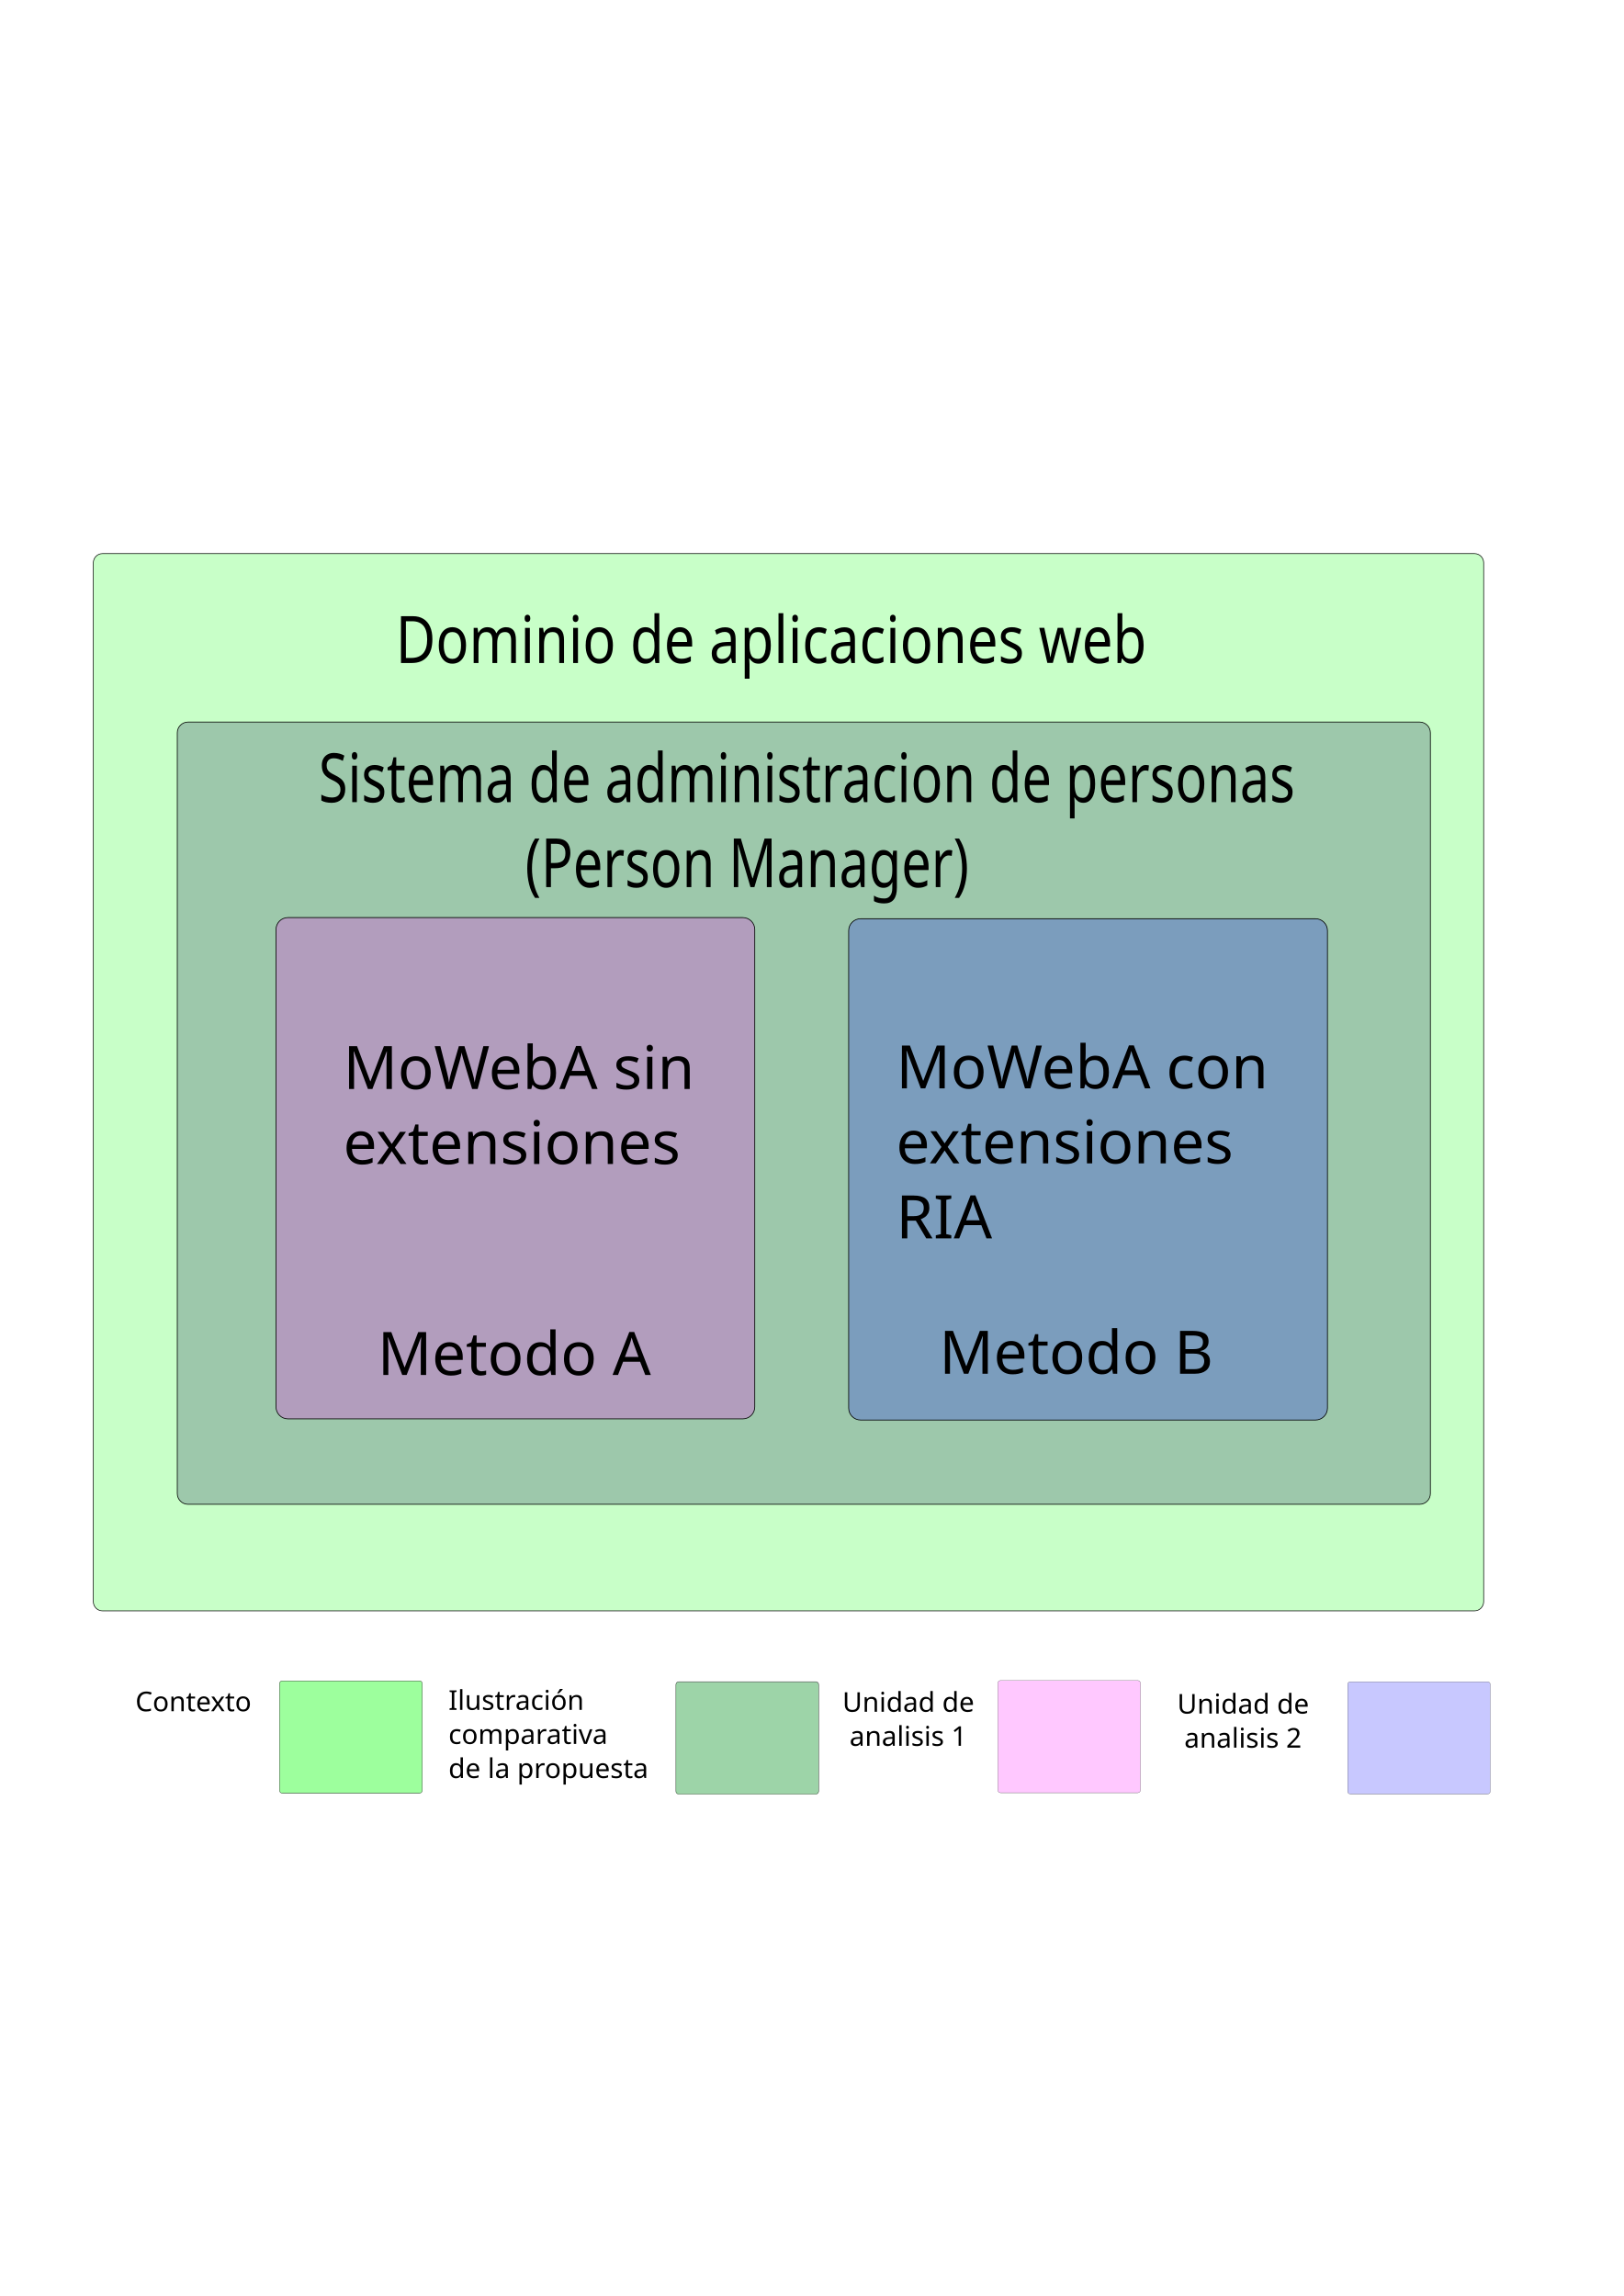
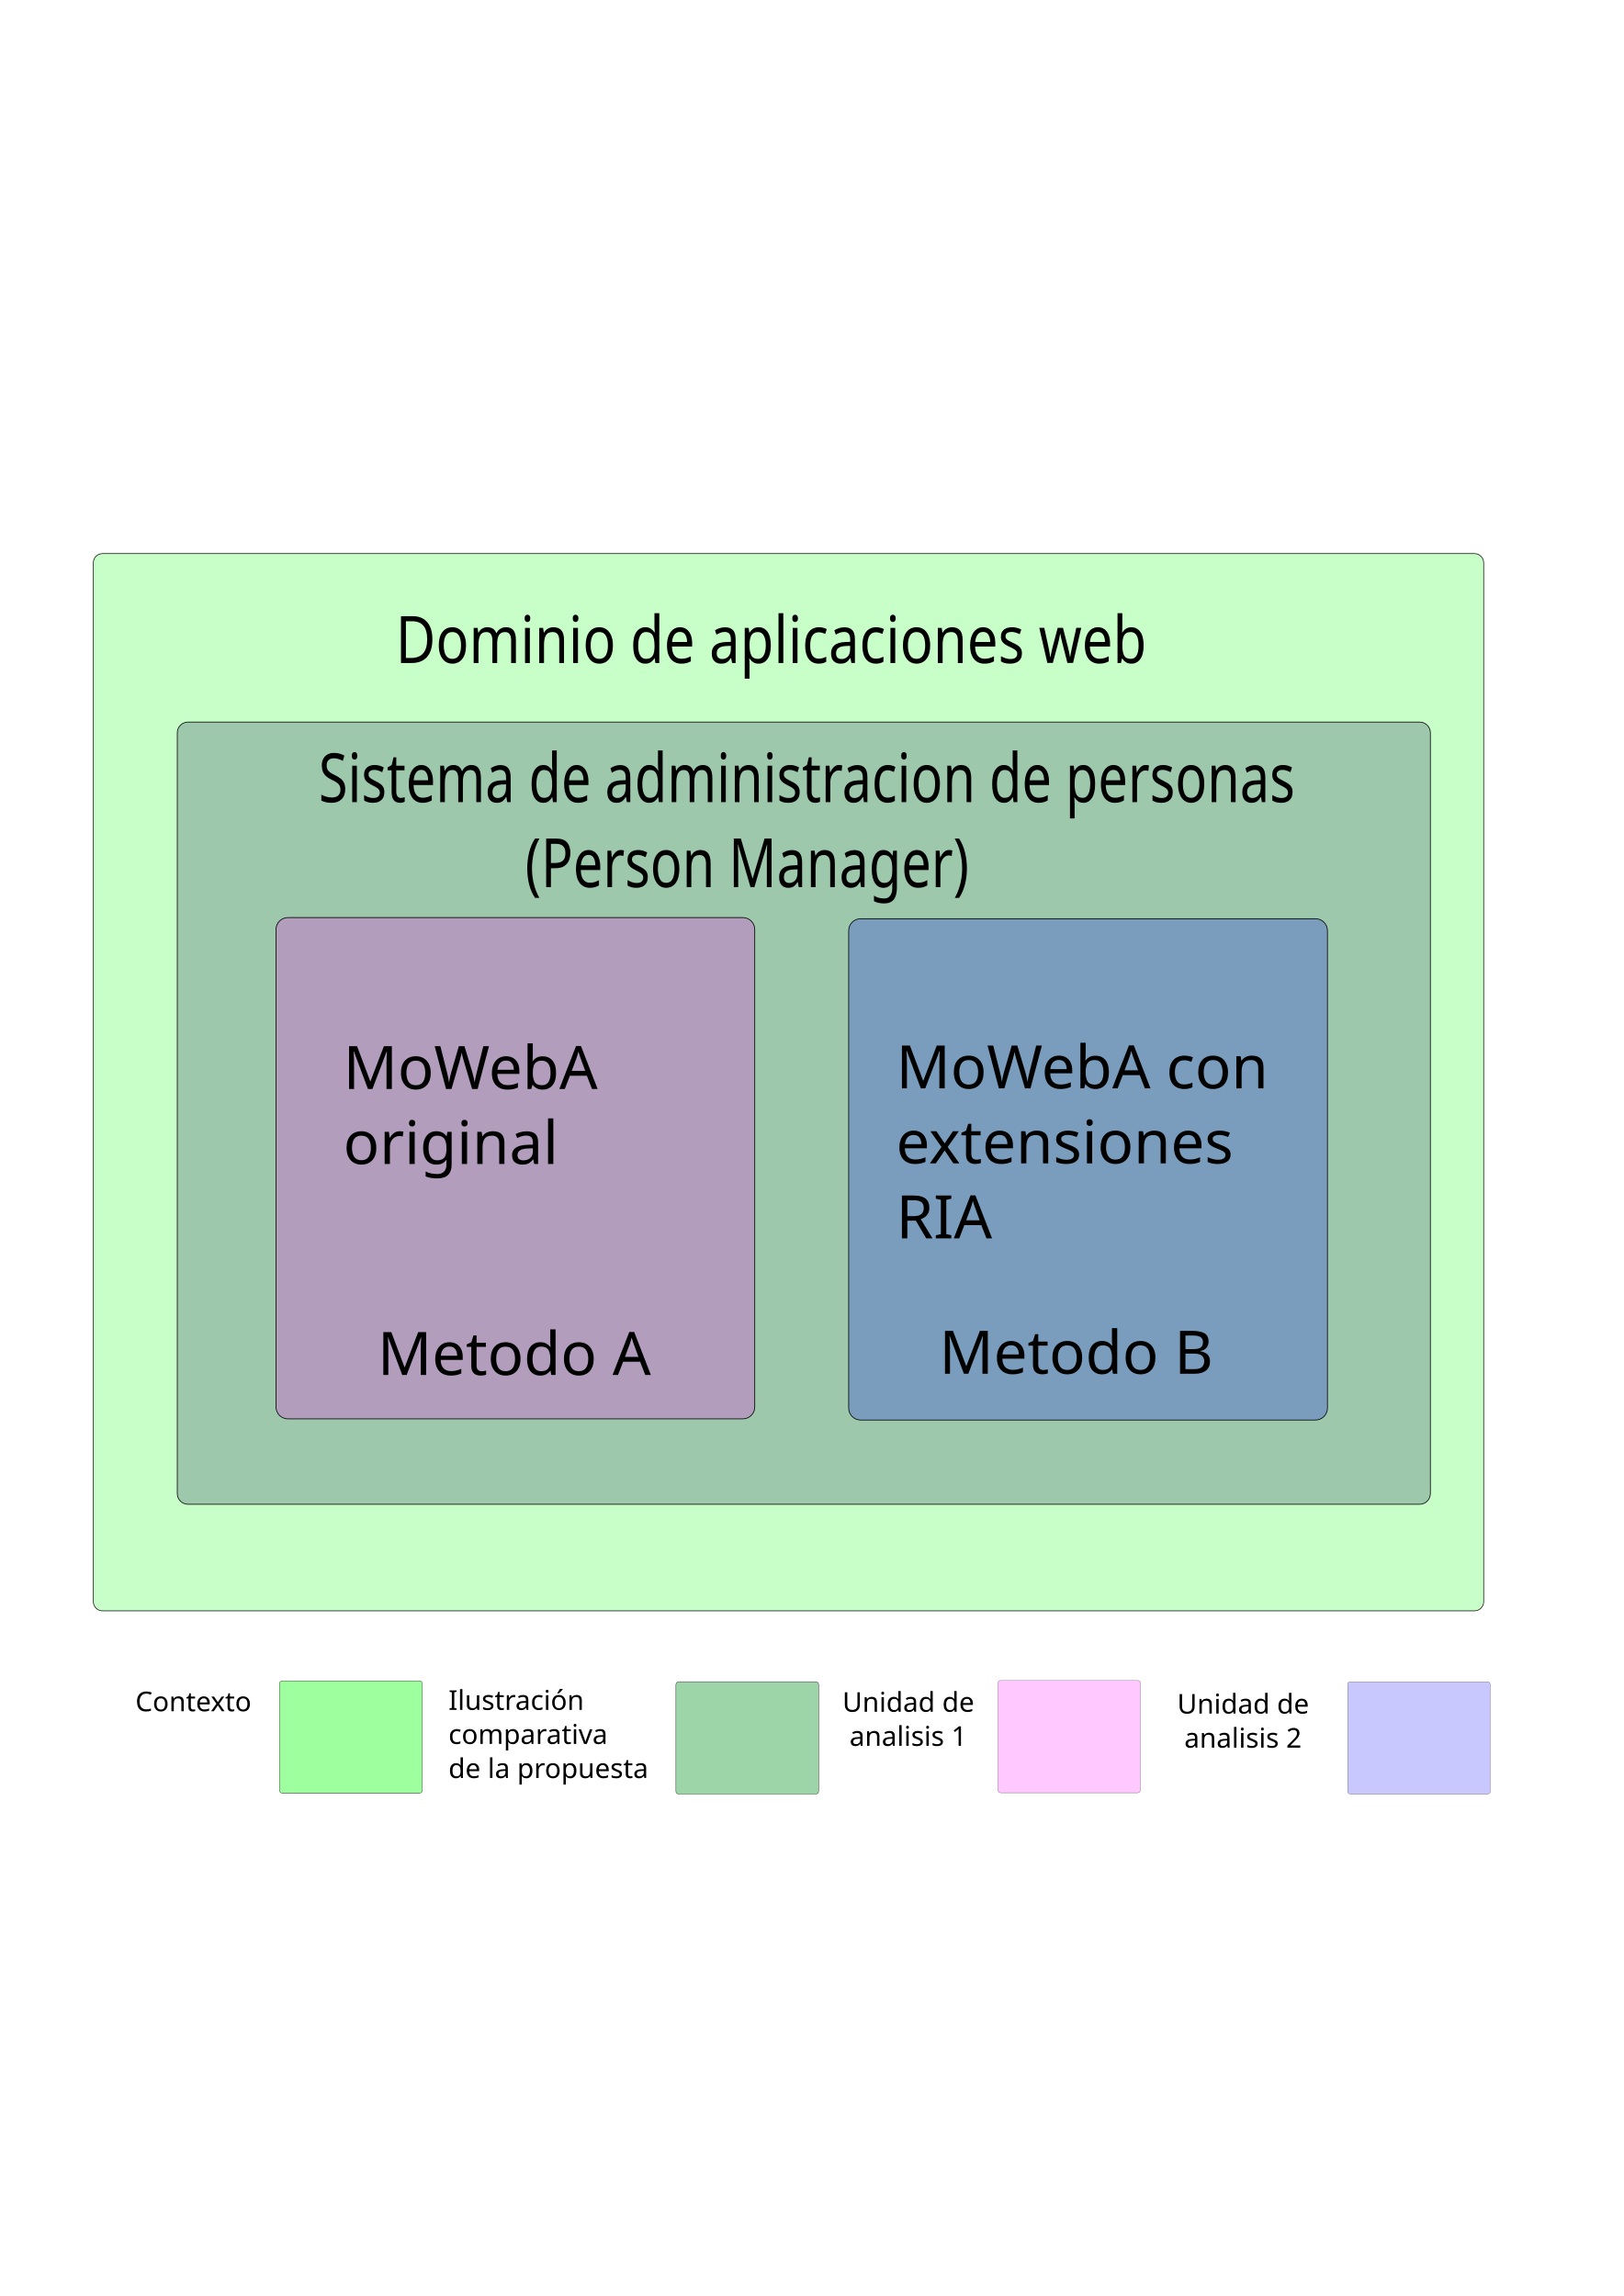
<svg xmlns="http://www.w3.org/2000/svg" width="210mm" height="297mm" viewBox="0 0 744.094 1052.362" id="svg2" version="1.1">
  <defs id="defs4" />
  <g id="layer1">
    <rect style="fill:#00ff00;fill-opacity:0.216;fill-rule:nonzero;stroke:#000000;stroke-width:0.297;stroke-linejoin:miter;stroke-miterlimit:4;stroke-dasharray:none;stroke-opacity:1" id="rect4136" width="637.146" height="484.589" x="42.773" y="253.737" ry="4.202" />
    <text xml:space="preserve" style="font-style:normal;font-weight:normal;font-size:31.175px;line-height:125%;font-family:sans-serif;letter-spacing:0px;word-spacing:0px;fill:#000000;fill-opacity:1;stroke:none;stroke-width:1px;stroke-linecap:butt;stroke-linejoin:miter;stroke-opacity:1" x="198.05" y="278.199" id="text4138" transform="scale(0.9154843,1.092318)">
      <tspan id="tspan4140" x="198.05" y="278.199" style="font-size:27.5px">Dominio de aplicaciones web</tspan>
    </text>
    <rect style="fill:#000041;fill-opacity:0.216;fill-rule:nonzero;stroke:#000000;stroke-width:0.329;stroke-linejoin:miter;stroke-miterlimit:4;stroke-dasharray:none;stroke-opacity:1" id="rect4142" width="574.256" height="358.542" x="81.242" y="330.948" ry="4.934" />
    <text xml:space="preserve" style="font-style:normal;font-weight:normal;font-size:26.111px;line-height:125%;font-family:sans-serif;letter-spacing:0px;word-spacing:0px;fill:#000000;fill-opacity:1;stroke:none;stroke-width:1px;stroke-linecap:butt;stroke-linejoin:miter;stroke-opacity:1" x="165.5" y="324.385" id="text4144" transform="scale(0.882322,1.133373)">
      <tspan id="tspan4146" x="165.5" y="324.385" style="font-size:27.5px">Sistema de administracion de personas</tspan>
      <tspan x="165.5" y="358.76" style="font-size:27.5px" id="tspan4173">               (Person Manager)</tspan>
    </text>
    <rect style="fill:#ff00ff;fill-opacity:0.216;fill-rule:nonzero;stroke:#000000;stroke-width:0.342;stroke-linejoin:miter;stroke-miterlimit:4;stroke-dasharray:none;stroke-opacity:1" id="rect4148" width="219.406" height="229.765" x="126.48" y="420.566" ry="5.476" />
    <text xml:space="preserve" style="font-style:normal;font-weight:normal;font-size:29.348px;line-height:125%;font-family:sans-serif;text-align:start;letter-spacing:0px;word-spacing:0px;text-anchor:start;fill:#000000;fill-opacity:1;stroke:none;stroke-width:1px;stroke-linecap:butt;stroke-linejoin:miter;stroke-opacity:1" x="267.59" y="406.83" id="text4150" transform="scale(0.8082071,1.237307)">
      <tspan id="tspan4152" x="267.59" y="406.83" style="font-size:27.5px;text-align:center;text-anchor:middle" />
    </text>
    <rect ry="5.476" y="421.097" x="388.925" height="229.765" width="219.406" id="rect4168" style="fill:#0000ff;fill-opacity:0.216;fill-rule:nonzero;stroke:#000000;stroke-width:0.342;stroke-linejoin:miter;stroke-miterlimit:4;stroke-dasharray:none;stroke-opacity:1" />
    <text xml:space="preserve" style="font-style:normal;font-weight:normal;font-size:27.5px;line-height:125%;font-family:sans-serif;letter-spacing:0px;word-spacing:0px;fill:#000000;fill-opacity:1;stroke:none;stroke-width:1px;stroke-linecap:butt;stroke-linejoin:miter;stroke-opacity:1" x="899.422" y="237.098" id="text4164" transform="scale(0.4376692,2.28483)">
      <tspan id="tspan4166" x="899.422" y="237.098" style="font-size:27.5px" />
    </text>
    <text xml:space="preserve" style="font-style:normal;font-weight:normal;font-size:27.5px;line-height:125%;font-family:sans-serif;letter-spacing:0px;word-spacing:0px;fill:#000000;fill-opacity:1;stroke:none;stroke-width:1px;stroke-linecap:butt;stroke-linejoin:miter;stroke-opacity:1" x="410.656" y="498.859" id="text4172">
      <tspan id="tspan4174" x="410.656" y="498.859">MoWebA con </tspan>
      <tspan x="410.656" y="533.234" id="tspan4176">extensiones </tspan>
      <tspan x="410.656" y="567.609" id="tspan4178">RIA</tspan>
    </text>
    <text xml:space="preserve" style="font-style:normal;font-weight:normal;font-size:27.5px;line-height:125%;font-family:sans-serif;letter-spacing:0px;word-spacing:0px;fill:#000000;fill-opacity:1;stroke:none;stroke-width:1px;stroke-linecap:butt;stroke-linejoin:miter;stroke-opacity:1" x="157.295" y="499.14" id="text4180">
-       <tspan x="157.295" y="499.14" id="tspan4184">MoWebA sin</tspan>
-       <tspan x="157.295" y="533.515" id="tspan4181">extensiones</tspan>
+       <tspan x="157.295" y="499.14" id="tspan4181">MoWebA </tspan>
+       <tspan x="157.295" y="533.515" id="tspan3381">original</tspan>
    </text>
    <rect ry="1.226" y="770.266" x="457.267" height="51.447" width="65.374" id="rect4188" style="fill:#ff00ff;fill-opacity:0.216;fill-rule:nonzero;stroke:#000000;stroke-width:0.088;stroke-linejoin:miter;stroke-miterlimit:4;stroke-dasharray:none;stroke-opacity:1" />
    <text xml:space="preserve" style="font-style:normal;font-weight:normal;font-size:27.5px;line-height:125%;font-family:sans-serif;letter-spacing:0px;word-spacing:0px;fill:#000000;fill-opacity:1;stroke:none;stroke-width:1px;stroke-linecap:butt;stroke-linejoin:miter;stroke-opacity:1" x="386.042" y="784.573" id="text4190">
      <tspan id="tspan4192" x="386.042" y="784.573" style="font-size:12.5px">Unidad de</tspan>
      <tspan x="386.042" y="800.198" style="font-size:12.5px" id="tspan4236"> analisis 1 </tspan>
-       <tspan x="386.042" y="815.823" style="font-size:12.5px" id="tspan4185">  </tspan>
+       <tspan x="386.042" y="815.823" style="font-size:12.5px" id="tspan4185" />
    </text>
    <rect style="fill:#0000ff;fill-opacity:0.216;fill-rule:nonzero;stroke:#000000;stroke-width:0.088;stroke-linejoin:miter;stroke-miterlimit:4;stroke-dasharray:none;stroke-opacity:1" id="rect4198" width="65.374" height="51.447" x="617.572" y="770.827" ry="1.226" />
    <text id="text4200" y="785.398" x="539.464" style="font-style:normal;font-weight:normal;font-size:27.5px;line-height:125%;font-family:sans-serif;letter-spacing:0px;word-spacing:0px;fill:#000000;fill-opacity:1;stroke:none;stroke-width:1px;stroke-linecap:butt;stroke-linejoin:miter;stroke-opacity:1" xml:space="preserve">
      <tspan y="785.398" x="539.464" id="tspan4202" style="font-size:12.5px">Unidad de</tspan>
      <tspan y="801.023" x="539.464" style="font-size:12.5px" id="tspan4234"> analisis 2 </tspan>
-       <tspan y="816.648" x="539.464" style="font-size:12.5px" id="tspan4187">  </tspan>
+       <tspan y="816.648" x="539.464" style="font-size:12.5px" id="tspan4187" />
    </text>
    <rect style="fill:#000041;fill-opacity:0.216;fill-rule:nonzero;stroke:#000000;stroke-width:0.088;stroke-linejoin:miter;stroke-miterlimit:4;stroke-dasharray:none;stroke-opacity:1" id="rect4204" width="65.374" height="51.447" x="309.799" y="770.755" ry="1.226" />
    <text xml:space="preserve" style="font-style:normal;font-weight:normal;font-size:12.5px;line-height:125%;font-family:sans-serif;letter-spacing:0px;word-spacing:0px;fill:#000000;fill-opacity:1;stroke:none;stroke-width:1px;stroke-linecap:butt;stroke-linejoin:miter;stroke-opacity:1" x="205.517" y="783.704" id="text4206">
      <tspan x="205.517" y="783.704" id="tspan4240">Ilustración </tspan>
      <tspan x="205.517" y="799.329" id="tspan3380">comparativa </tspan>
      <tspan x="205.517" y="814.954" id="tspan3382">de la propuesta</tspan>
    </text>
    <rect ry="1.226" y="770.434" x="128.121" height="51.447" width="65.374" id="rect4228" style="fill:#00ff00;fill-opacity:0.216;fill-rule:nonzero;stroke:#000000;stroke-width:0.088;stroke-linejoin:miter;stroke-miterlimit:4;stroke-dasharray:none;stroke-opacity:1" />
    <text xml:space="preserve" style="font-style:normal;font-weight:normal;font-size:12.5px;line-height:125%;font-family:sans-serif;letter-spacing:0px;word-spacing:0px;fill:#000000;fill-opacity:1;stroke:none;stroke-width:1px;stroke-linecap:butt;stroke-linejoin:miter;stroke-opacity:1" x="62.018" y="784.338" id="text4230">
      <tspan id="tspan4232" x="62.018" y="784.338">Contexto</tspan>
    </text>
    <rect style="fill:#00ff00;fill-opacity:0.216;fill-rule:nonzero;stroke:#000000;stroke-width:0.088;stroke-linejoin:miter;stroke-miterlimit:4;stroke-dasharray:none;stroke-opacity:1" id="rect4175" width="65.374" height="51.447" x="309.734" y="770.924" ry="1.226" />
    <rect style="fill:#00ff00;fill-opacity:0.216;fill-rule:nonzero;stroke:#000000;stroke-width:0.088;stroke-linejoin:miter;stroke-miterlimit:4;stroke-dasharray:none;stroke-opacity:1" id="rect4177" width="65.374" height="51.447" x="128.121" y="770.434" ry="1.226" />
    <text xml:space="preserve" style="font-style:normal;font-weight:normal;font-size:27.5px;line-height:125%;font-family:sans-serif;letter-spacing:0px;word-spacing:0px;fill:#000000;fill-opacity:1;stroke:none;stroke-width:1px;stroke-linecap:butt;stroke-linejoin:miter;stroke-opacity:1" x="405.659" y="801.52" id="text4181">
      <tspan id="tspan4183" x="405.659" y="801.52" />
    </text>
    <text xml:space="preserve" style="font-style:normal;font-weight:normal;font-size:27.5px;line-height:125%;font-family:sans-serif;letter-spacing:0px;word-spacing:0px;fill:#000000;fill-opacity:1;stroke:none;stroke-width:1px;stroke-linecap:butt;stroke-linejoin:miter;stroke-opacity:1" x="172.999" y="630.214" id="text4269">
      <tspan id="tspan4271" x="172.999" y="630.214">Metodo A</tspan>
    </text>
    <text id="text4273" y="629.64" x="430.393" style="font-style:normal;font-weight:normal;font-size:27.5px;line-height:125%;font-family:sans-serif;letter-spacing:0px;word-spacing:0px;fill:#000000;fill-opacity:1;stroke:none;stroke-width:1px;stroke-linecap:butt;stroke-linejoin:miter;stroke-opacity:1" xml:space="preserve">
      <tspan y="629.64" x="430.393" id="tspan4275">Metodo B</tspan>
    </text>
  </g>
</svg>
